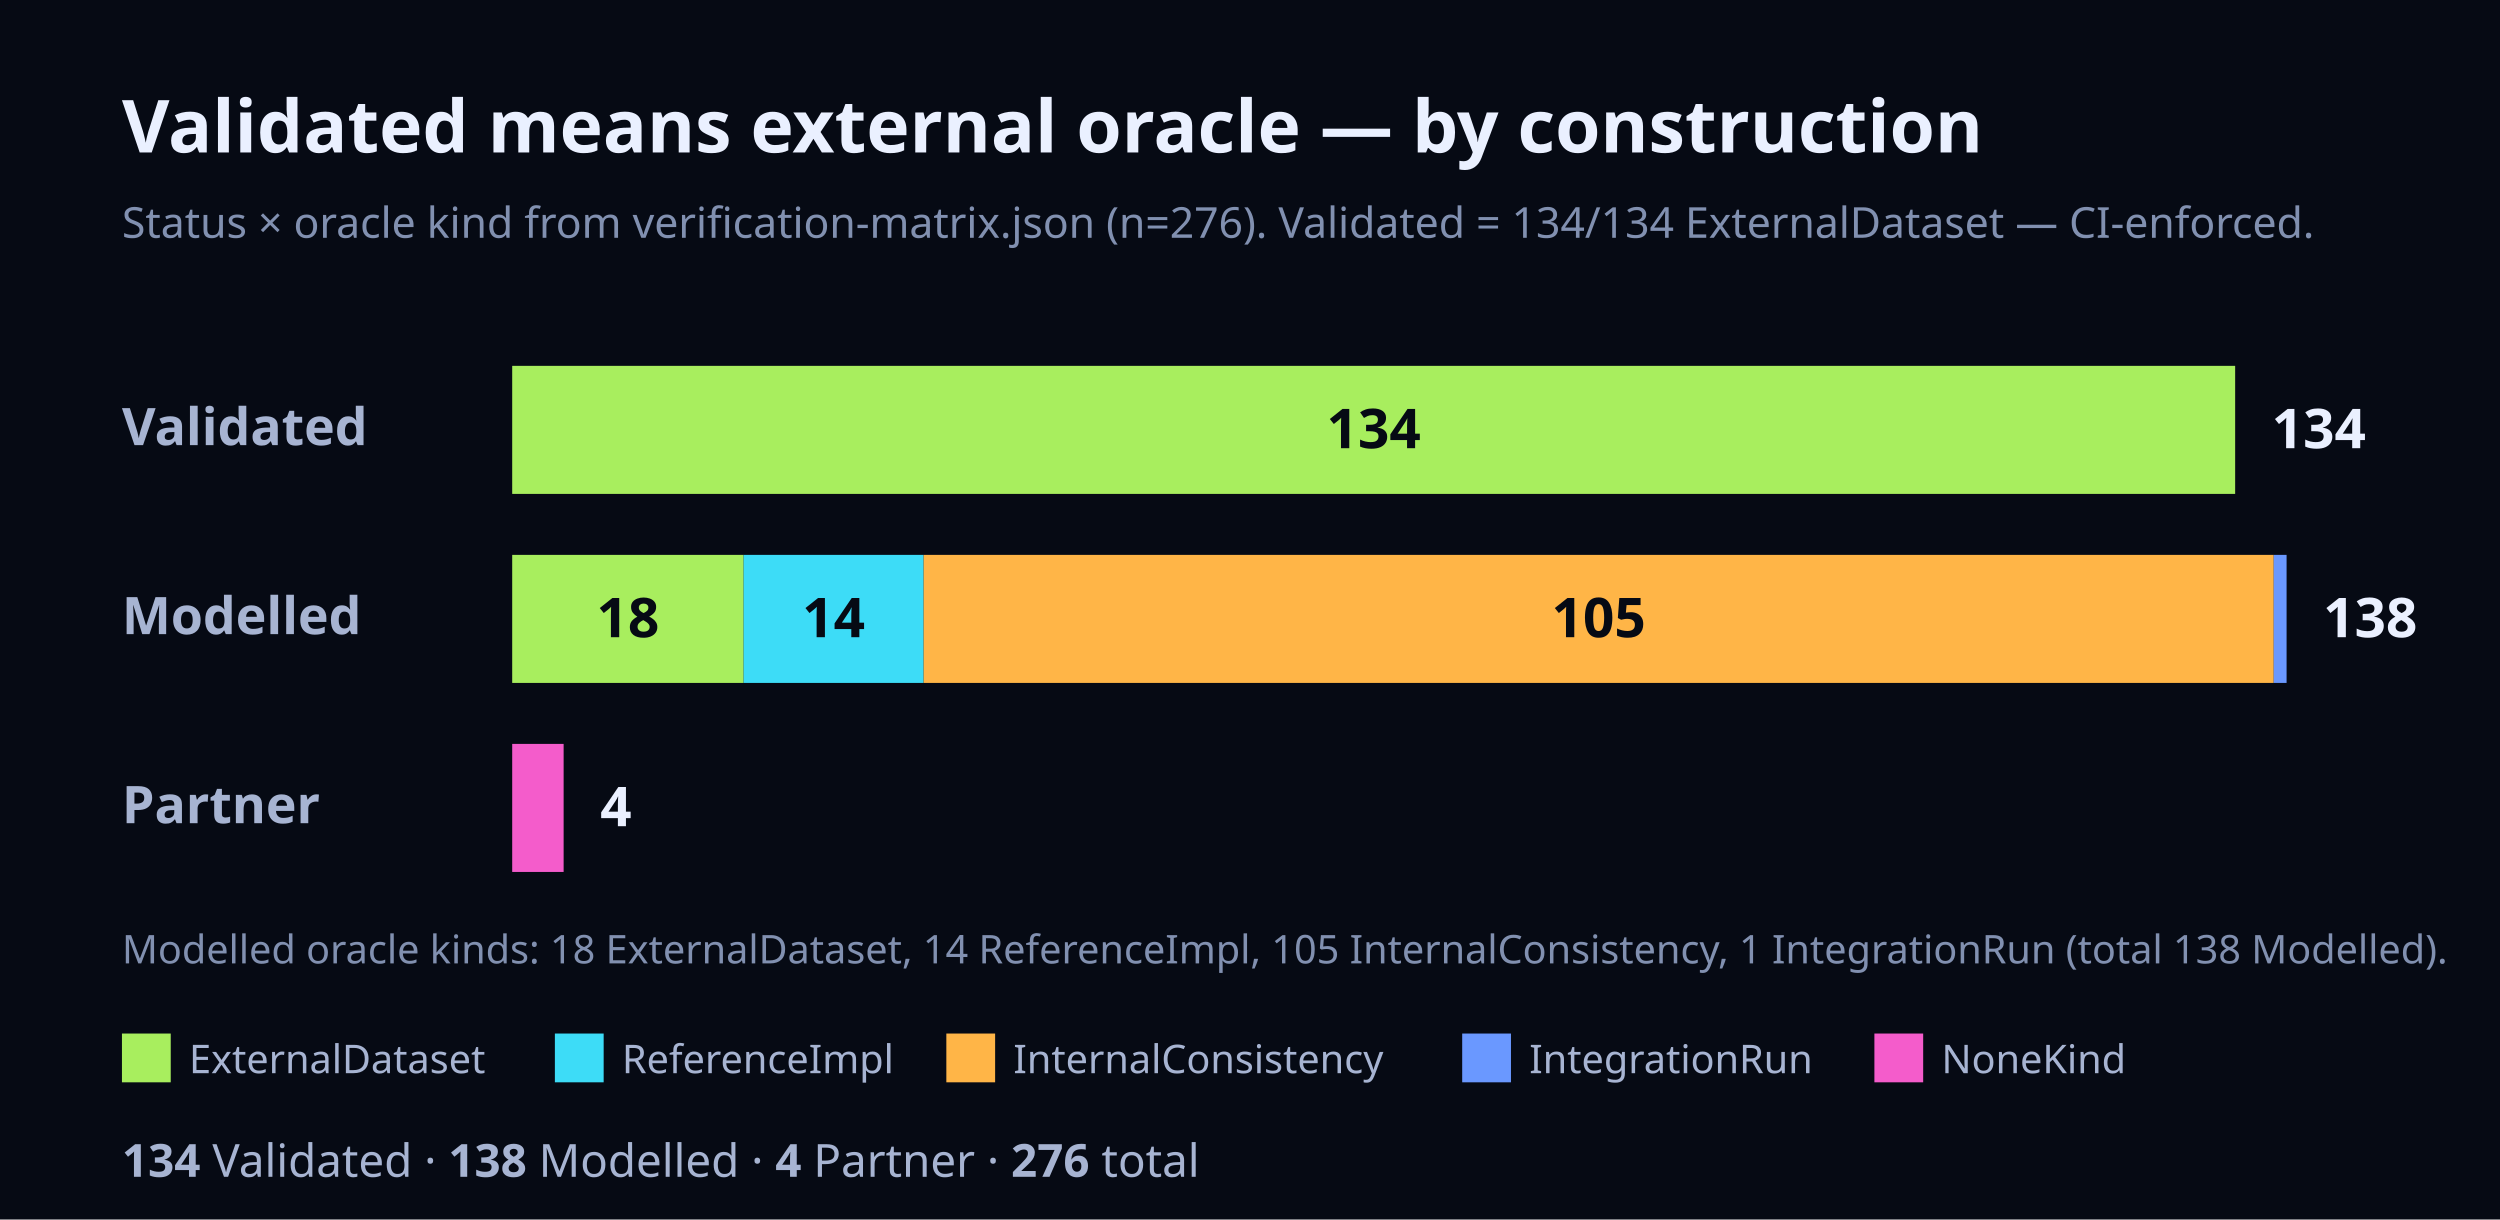
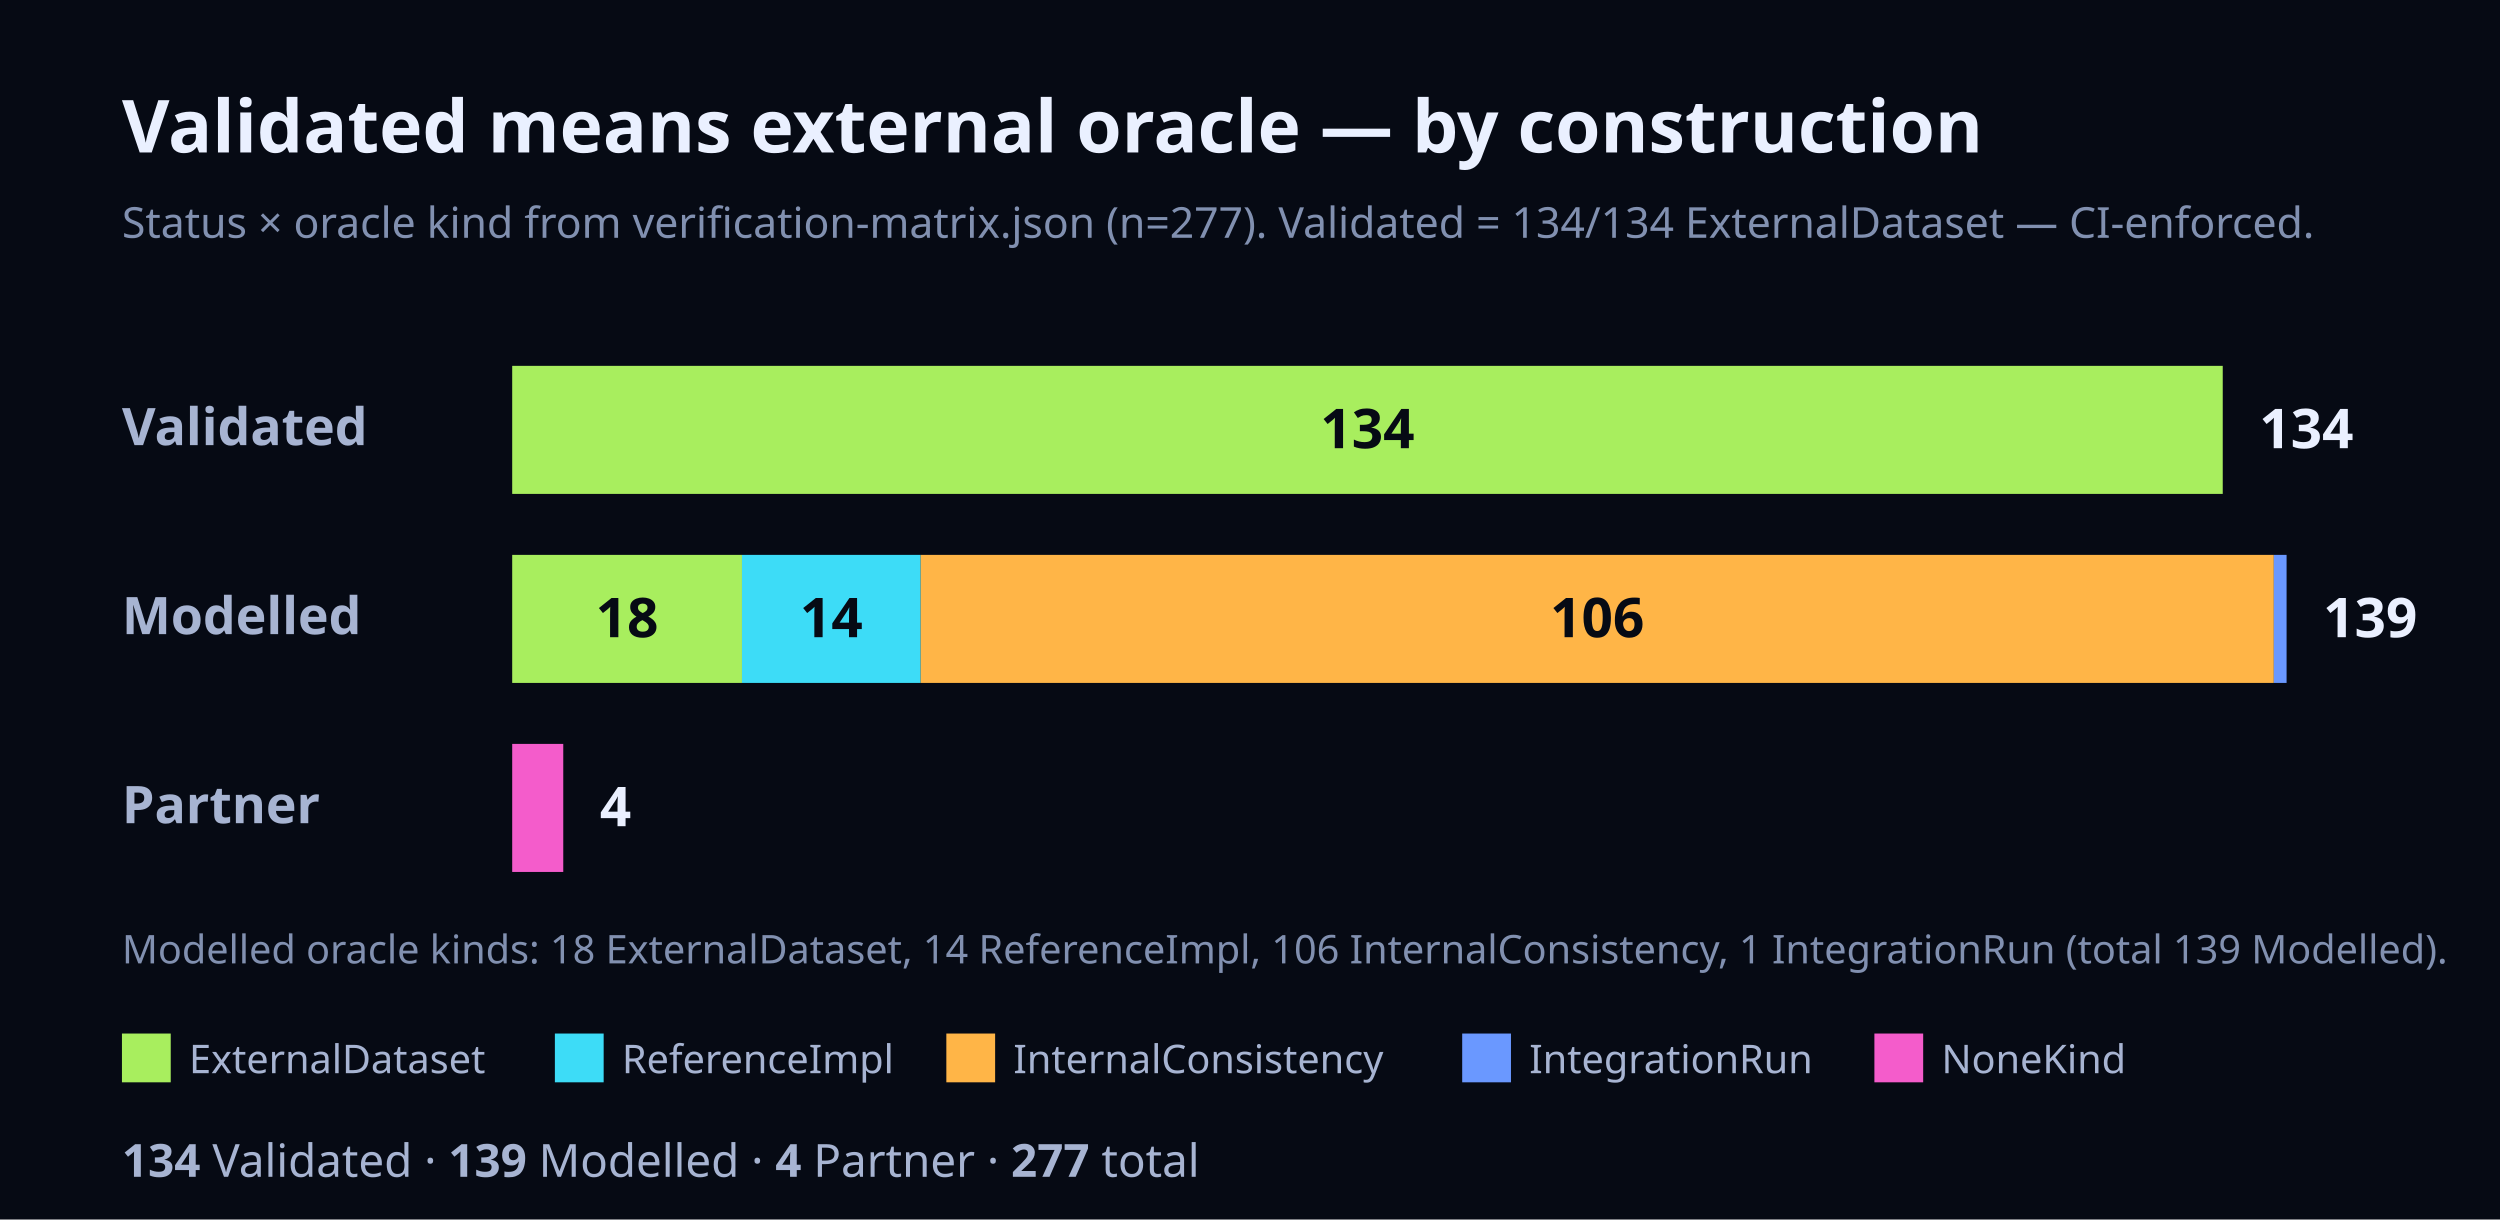
<svg xmlns="http://www.w3.org/2000/svg" width="820" height="400" viewBox="0 0 820 400" font-family="Geist, ui-sans-serif, system-ui, sans-serif">
  <rect x="0" y="0" width="820" height="400" fill="#060A14" />
  <text x="40" y="50" font-size="24" font-weight="700" fill="#EAF0FF">Validated means external oracle — by construction</text>
-   <text x="40" y="78" font-size="14" fill="#8190B0">Status × oracle kind from verification-matrix.json (n=276). Validated = 134/134 ExternalDataset — CI-enforced.</text>
+   <text x="40" y="78" font-size="14" fill="#8190B0">Status × oracle kind from verification-matrix.json (n=277). Validated = 134/134 ExternalDataset — CI-enforced.</text>
  <text x="40" y="146" font-size="17" font-weight="700" fill="#A7B4D2">Validated</text>
-   <rect x="168" y="120" width="565.13" height="42" fill="#A8EE5E" />
-   <text x="450.57" y="147" font-size="18" font-weight="700" fill="#060A14" text-anchor="middle">134</text>
-   <text x="745.13" y="147" font-size="18" font-weight="700" fill="#EAF0FF">134</text>
+   <rect x="168" y="120" width="561.06" height="42" fill="#A8EE5E" />
+   <text x="448.53" y="147" font-size="18" font-weight="700" fill="#060A14" text-anchor="middle">134</text>
+   <text x="741.06" y="147" font-size="18" font-weight="700" fill="#EAF0FF">134</text>
  <text x="40" y="208" font-size="17" font-weight="700" fill="#A7B4D2">Modelled</text>
-   <rect x="168" y="182" width="75.91" height="42" fill="#A8EE5E" />
-   <text x="205.96" y="209" font-size="18" font-weight="700" fill="#060A14" text-anchor="middle">18</text>
-   <rect x="243.91" y="182" width="59.04" height="42" fill="#3DDCF7" />
-   <text x="273.43" y="209" font-size="18" font-weight="700" fill="#060A14" text-anchor="middle">14</text>
-   <rect x="302.96" y="182" width="442.83" height="42" fill="#FFB547" />
-   <text x="524.37" y="209" font-size="18" font-weight="700" fill="#060A14" text-anchor="middle">105</text>
-   <rect x="745.78" y="182" width="4.22" height="42" fill="#6A98FF" />
-   <text x="762" y="209" font-size="18" font-weight="700" fill="#EAF0FF">138</text>
+   <rect x="168" y="182" width="75.37" height="42" fill="#A8EE5E" />
+   <text x="205.68" y="209" font-size="18" font-weight="700" fill="#060A14" text-anchor="middle">18</text>
+   <rect x="243.37" y="182" width="58.62" height="42" fill="#3DDCF7" />
+   <text x="272.68" y="209" font-size="18" font-weight="700" fill="#060A14" text-anchor="middle">14</text>
+   <rect x="301.99" y="182" width="443.83" height="42" fill="#FFB547" />
+   <text x="523.9" y="209" font-size="18" font-weight="700" fill="#060A14" text-anchor="middle">106</text>
+   <rect x="745.81" y="182" width="4.19" height="42" fill="#6A98FF" />
+   <text x="762" y="209" font-size="18" font-weight="700" fill="#EAF0FF">139</text>
  <text x="40" y="270" font-size="17" font-weight="700" fill="#A7B4D2">Partner</text>
-   <rect x="168" y="244" width="16.87" height="42" fill="#F45CCB" />
-   <text x="196.87" y="271" font-size="18" font-weight="700" fill="#EAF0FF">4</text>
-   <text x="40" y="316" font-size="13" fill="#8190B0">Modelled oracle kinds: 18 ExternalDataset, 14 ReferenceImpl, 105 InternalConsistency, 1 IntegrationRun (total 138 Modelled).</text>
+   <rect x="168" y="244" width="16.75" height="42" fill="#F45CCB" />
+   <text x="196.75" y="271" font-size="18" font-weight="700" fill="#EAF0FF">4</text>
+   <text x="40" y="316" font-size="13" fill="#8190B0">Modelled oracle kinds: 18 ExternalDataset, 14 ReferenceImpl, 106 InternalConsistency, 1 IntegrationRun (total 139 Modelled).</text>
  <rect x="40" y="339" width="16" height="16" fill="#A8EE5E" />
  <text x="62" y="352" font-size="13" fill="#A7B4D2">ExternalDataset</text>
  <rect x="182" y="339" width="16" height="16" fill="#3DDCF7" />
  <text x="204" y="352" font-size="13" fill="#A7B4D2">ReferenceImpl</text>
  <rect x="310.4" y="339" width="16" height="16" fill="#FFB547" />
  <text x="332.4" y="352" font-size="13" fill="#A7B4D2">InternalConsistency</text>
  <rect x="479.6" y="339" width="16" height="16" fill="#6A98FF" />
  <text x="501.6" y="352" font-size="13" fill="#A7B4D2">IntegrationRun</text>
  <rect x="614.8" y="339" width="16" height="16" fill="#F45CCB" />
  <text x="636.8" y="352" font-size="13" fill="#A7B4D2">NoneKind</text>
  <text x="40" y="386" font-size="15" fill="#A7B4D2">
-     <tspan font-weight="700">134</tspan> Validated · <tspan font-weight="700">138</tspan> Modelled · <tspan font-weight="700">4</tspan> Partner · <tspan font-weight="700">276</tspan> total</text>
+     <tspan font-weight="700">134</tspan> Validated · <tspan font-weight="700">139</tspan> Modelled · <tspan font-weight="700">4</tspan> Partner · <tspan font-weight="700">277</tspan> total</text>
</svg>
